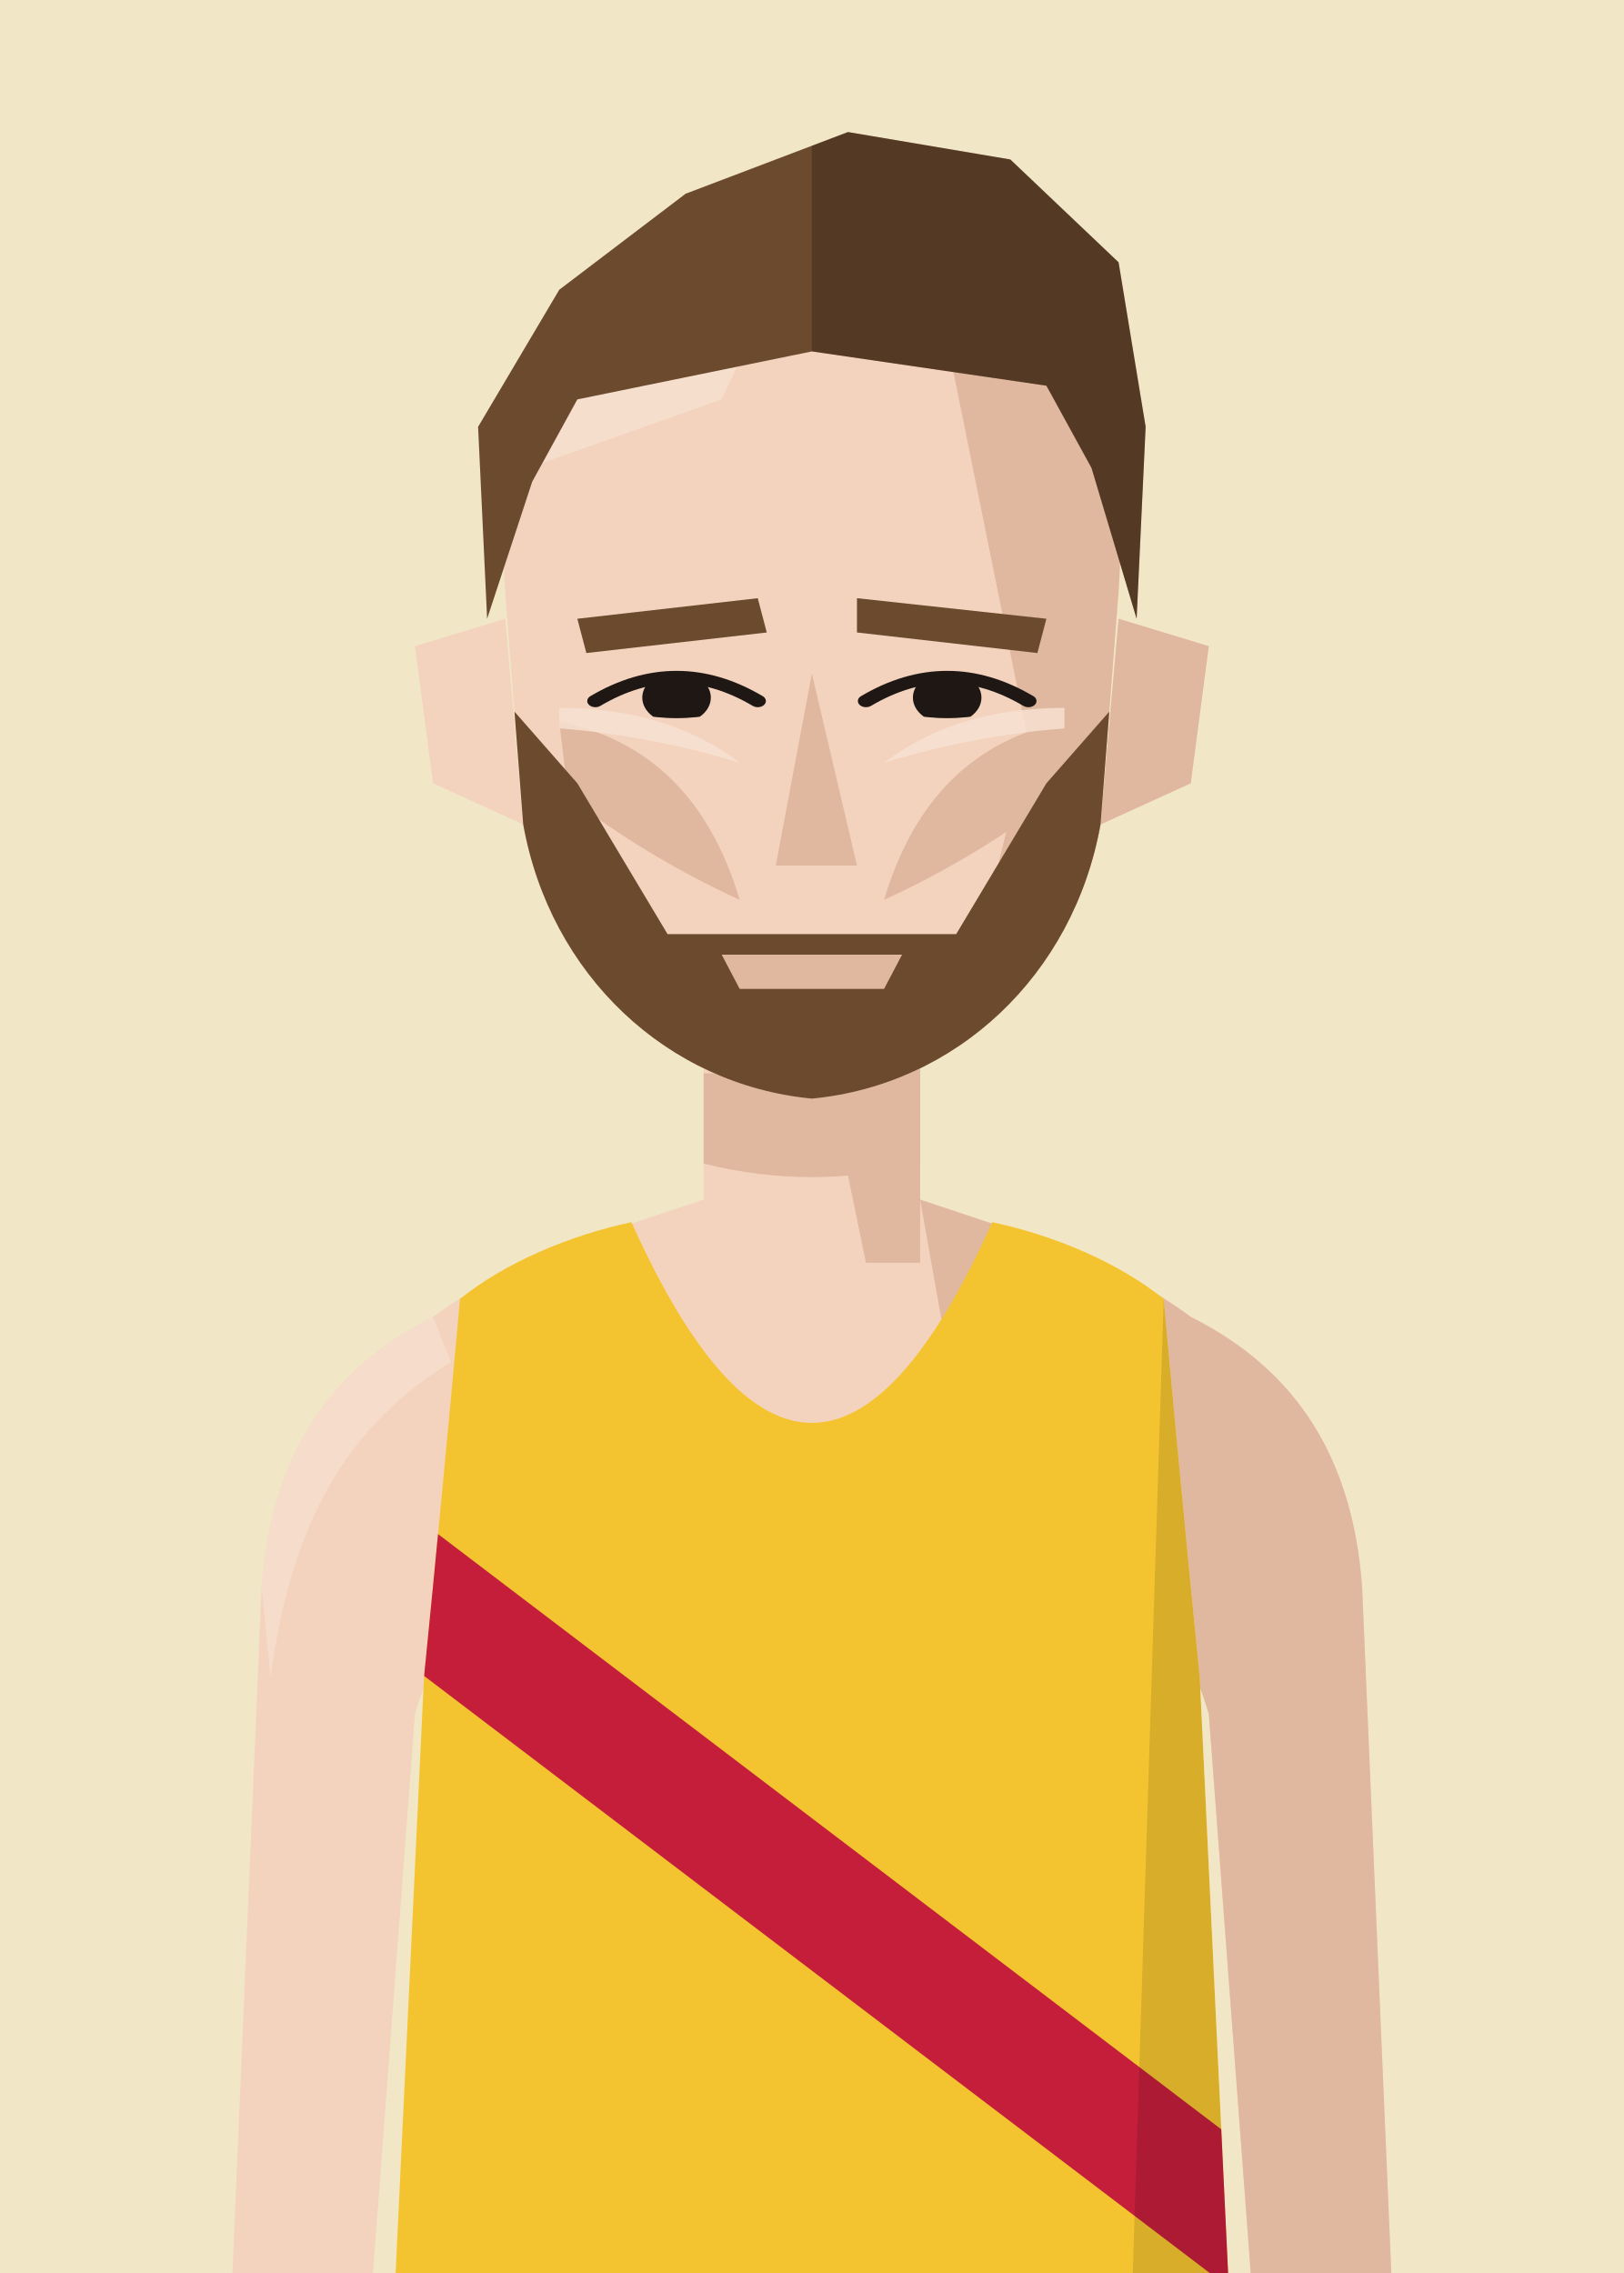
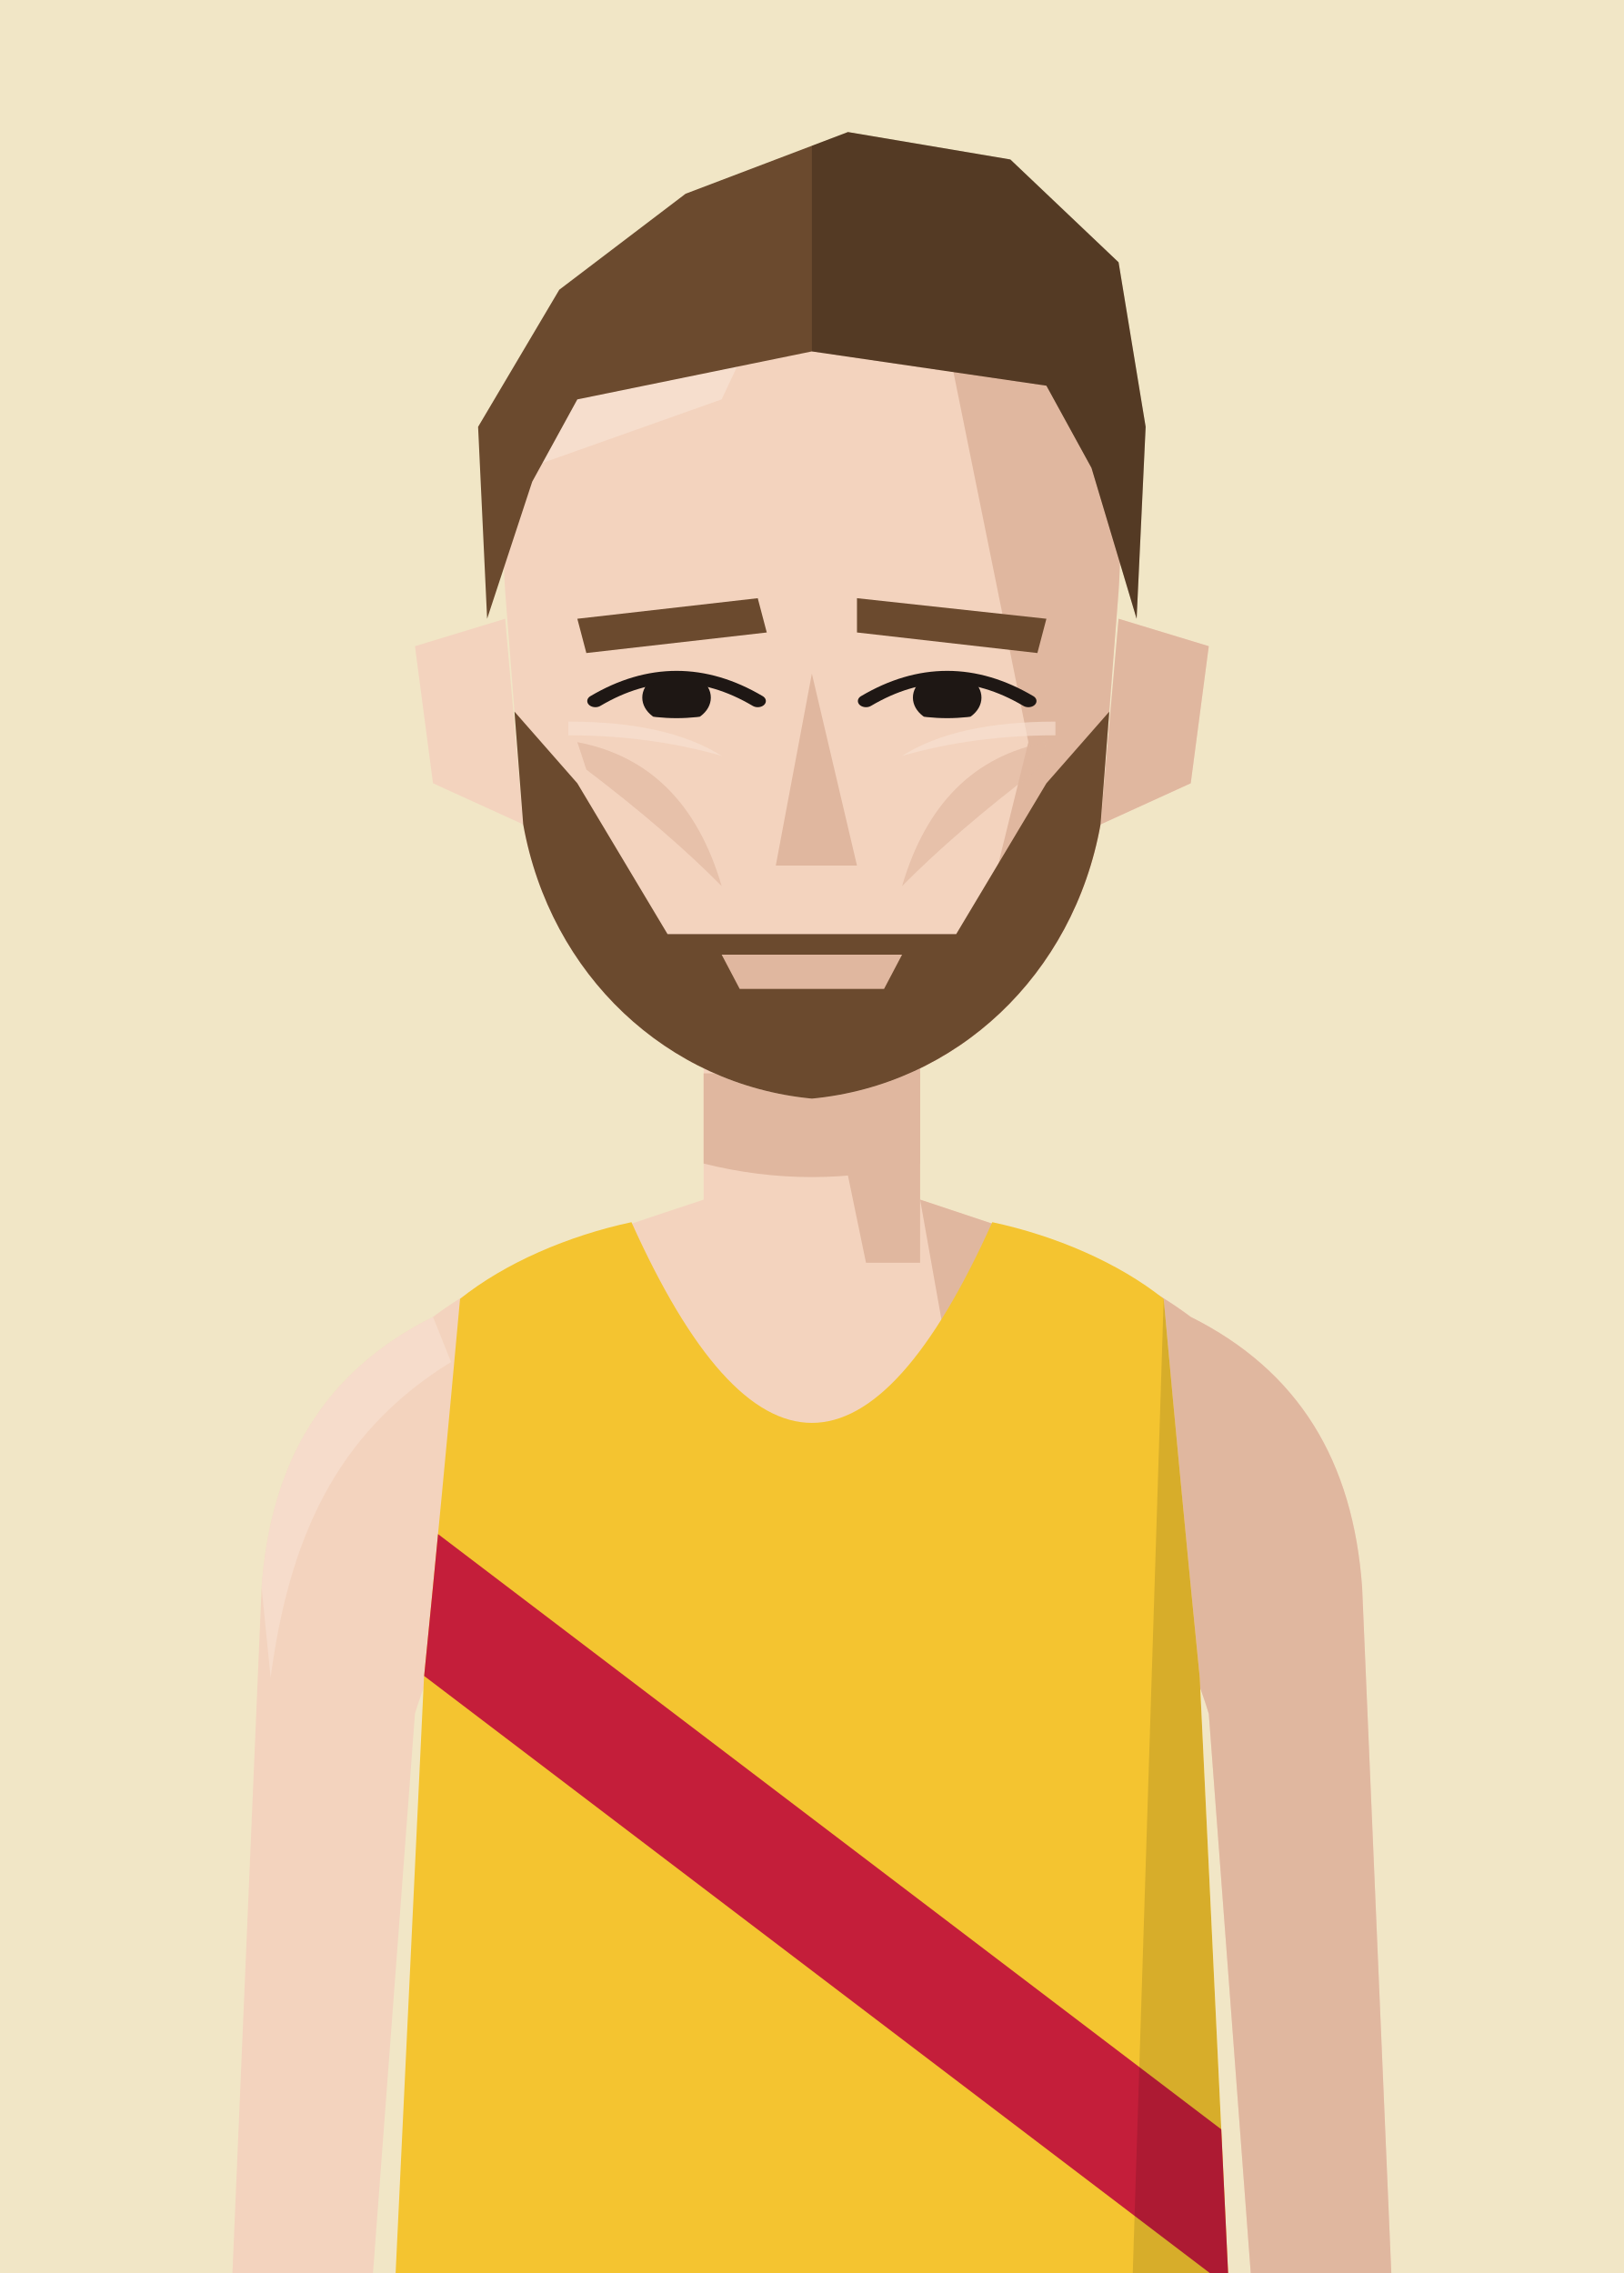
<svg xmlns="http://www.w3.org/2000/svg" viewBox="10 20 180 252">
  <defs>
    <clipPath id="vf">
      <path d="M53,330 L57,246 Q59,226 61,204 C66,200 73,197 80,195.5 Q100,240 120,195.5 C127,197 134,200 139,204 Q141,226 143,246 L147,330 Z" />
    </clipPath>
    <clipPath id="hf">
      <path d="M66,96 C64,58 80,40 100,40 C120,40 136,58 134,96 L132,130 C129,152 116,168 100,170 C84,168 71,152 68,130 Z" />
    </clipPath>
    <clipPath id="rf">
      <rect x="100" y="0" width="100" height="300" />
    </clipPath>
    <clipPath id="ef">
      <path d="M76,112 Q85,105 94,112 Q85,117 76,112 Z" />
      <path d="M106,112 Q115,105 124,112 Q115,117 106,112 Z" />
    </clipPath>
    <clipPath id="cf">
      <rect x="0" y="92" width="200" height="300" />
    </clipPath>
  </defs>
  <rect width="200" height="280" fill="#F1E6C6" />
  <g transform="translate(0,-40)">
    <rect x="88" y="171" width="24" height="37" fill="#F3D3BE" />
    <path d="M88,193 C76,197 66,200 58,206 C46,212 40,222 39,236 L35,330 L50,330 L56,250 Q59,240 64,238 L136,238 Q141,240 144,250 L150,330 L165,330 L161,236 C160,222 154,212 142,206 C134,200 124,197 112,193" fill="#F3D3BE" />
    <g fill="#E0B79F">
      <path d="M112,193 C124,197 134,200 142,206 C154,212 160,222 161,236 L165,330 L150,330 L144,250 Q141,240 136,238 L120,238 Z" />
      <path d="M58,206 C46,212 40,222 39,236 L40,246 C42,231 47,219 60,211 Z" fill="#F8E2D3" opacity=".6" />
      <polygon points="100,171 112,171 112,200 106,200" />
      <path d="M88,179 L112,179 L112,189 Q100,192 88,189 Z" />
    </g>
    <g transform="translate(0,83) scale(1,0.76) translate(0,-40)">
      <g fill="#F3D3BE">
        <path d="M66,100 L56,104 L58,124 L68,130 Z" />
        <path d="M134,100 L144,104 L142,124 L132,130 Z" />
        <path d="M66,96 C64,58 80,40 100,40 C120,40 136,58 134,96 L132,130 C129,152 116,168 100,170 C84,168 71,152 68,130 Z" />
      </g>
      <path d="M134,100 L144,104 L142,124 L132,130 Z" fill="#E0B79F" />
      <g clip-path="url(#hf)">
        <polygon points="112,40 140,40 140,180 100,180 100,170 118,150 124,118 120,92" fill="#E0B79F" />
        <polygon points="60,40 100,40 90,68 60,82" fill="#F8E2D3" opacity=".7" />
      </g>
      <g fill="#6B4A2E">
        <polygon points="74,100 94,97 95,102 75,105" />
        <polygon points="105,97 126,100 125,105 105,102" />
      </g>
      <g clip-path="url(#ef)" fill="#1E1714">
        <circle cx="85" cy="111.5" r="3.8" />
        <circle cx="115" cy="111.5" r="3.8" />
      </g>
      <g fill="none" stroke="#1E1714" stroke-width="1.8" stroke-linecap="round">
        <path d="M76,112 Q85,105 94,112" />
        <path d="M106,112 Q115,105 124,112" />
      </g>
      <polygon points="100,108 105,136 96,136" fill="#E0B79F" />
      <path d="M89,151 L100,148 L111,151 Q100,158 89,151 Z" fill="#E0B79F" />
-       <g fill="#E0B79F">
-         <path d="M72,115 Q87,119 92,141 Q82,135 73,126 Z" />
-         <path d="M128,115 Q113,119 108,141 Q118,135 127,126 Z" />
+       <g fill="#E0B79F" opacity=".65">
+         <path d="M74,118 Q86,121 90,139 Q84,131 75,122 Z" />
+         <path d="M126,118 Q114,121 110,139 Q116,131 125,122 Z" />
      </g>
-       <g fill="#F8E2D3" opacity=".8">
-         <path d="M72,113 Q84,113 92,121 Q82,117 72,116 Z" />
-         <path d="M128,113 Q116,113 108,121 Q118,117 128,116 Z" />
+       <g fill="#F8E2D3" opacity=".6">
+         <path d="M73,115 Q84,115 90,120 Q82,117 73,117 Z" />
+         <path d="M127,115 Q116,115 110,120 Q118,117 127,117 Z" />
      </g>
      <g clip-path="url(#hf)" fill="#6B4A2E">
        <path d="M66,112 L74,124 L84,146 L116,146 L126,124 L134,112 L134,180 L66,180 Z" />
      </g>
      <path d="M90,149 L110,149 L108,154 L92,154 Z" fill="#E0B79F" />
      <g fill="#6B4A2E">
        <path d="M64,100 L63,72 L72,52 L86,38 L104,29 L122,33 L134,48 L137,72 L136,100 L131,78 L126,66 L100,61 L74,68 L69,80 Z" />
        <g clip-path="url(#rf)" fill="#000" opacity=".22">
          <path d="M64,100 L63,72 L72,52 L86,38 L104,29 L122,33 L134,48 L137,72 L136,100 L131,78 L126,66 L100,61 L74,68 L69,80 Z" />
        </g>
      </g>
    </g>
    <g clip-path="url(#vf)">
      <path d="M53,330 L57,246 Q59,226 61,204 C66,200 73,197 80,195.5 Q100,240 120,195.5 C127,197 134,200 139,204 Q141,226 143,246 L147,330 Z" fill="#f4c430" />
      <g transform="matrix(6.2857 0 0 6.5 37.14 193)">
        <polygon points="0,3.2 0,5.8 20,20.5 20,17.9" fill="#c41e3a" />
      </g>
      <path d="M139,204 Q141,226 143,246 L147,330 L135,330 Z" fill="#000" opacity="0.12" />
    </g>
  </g>
</svg>
